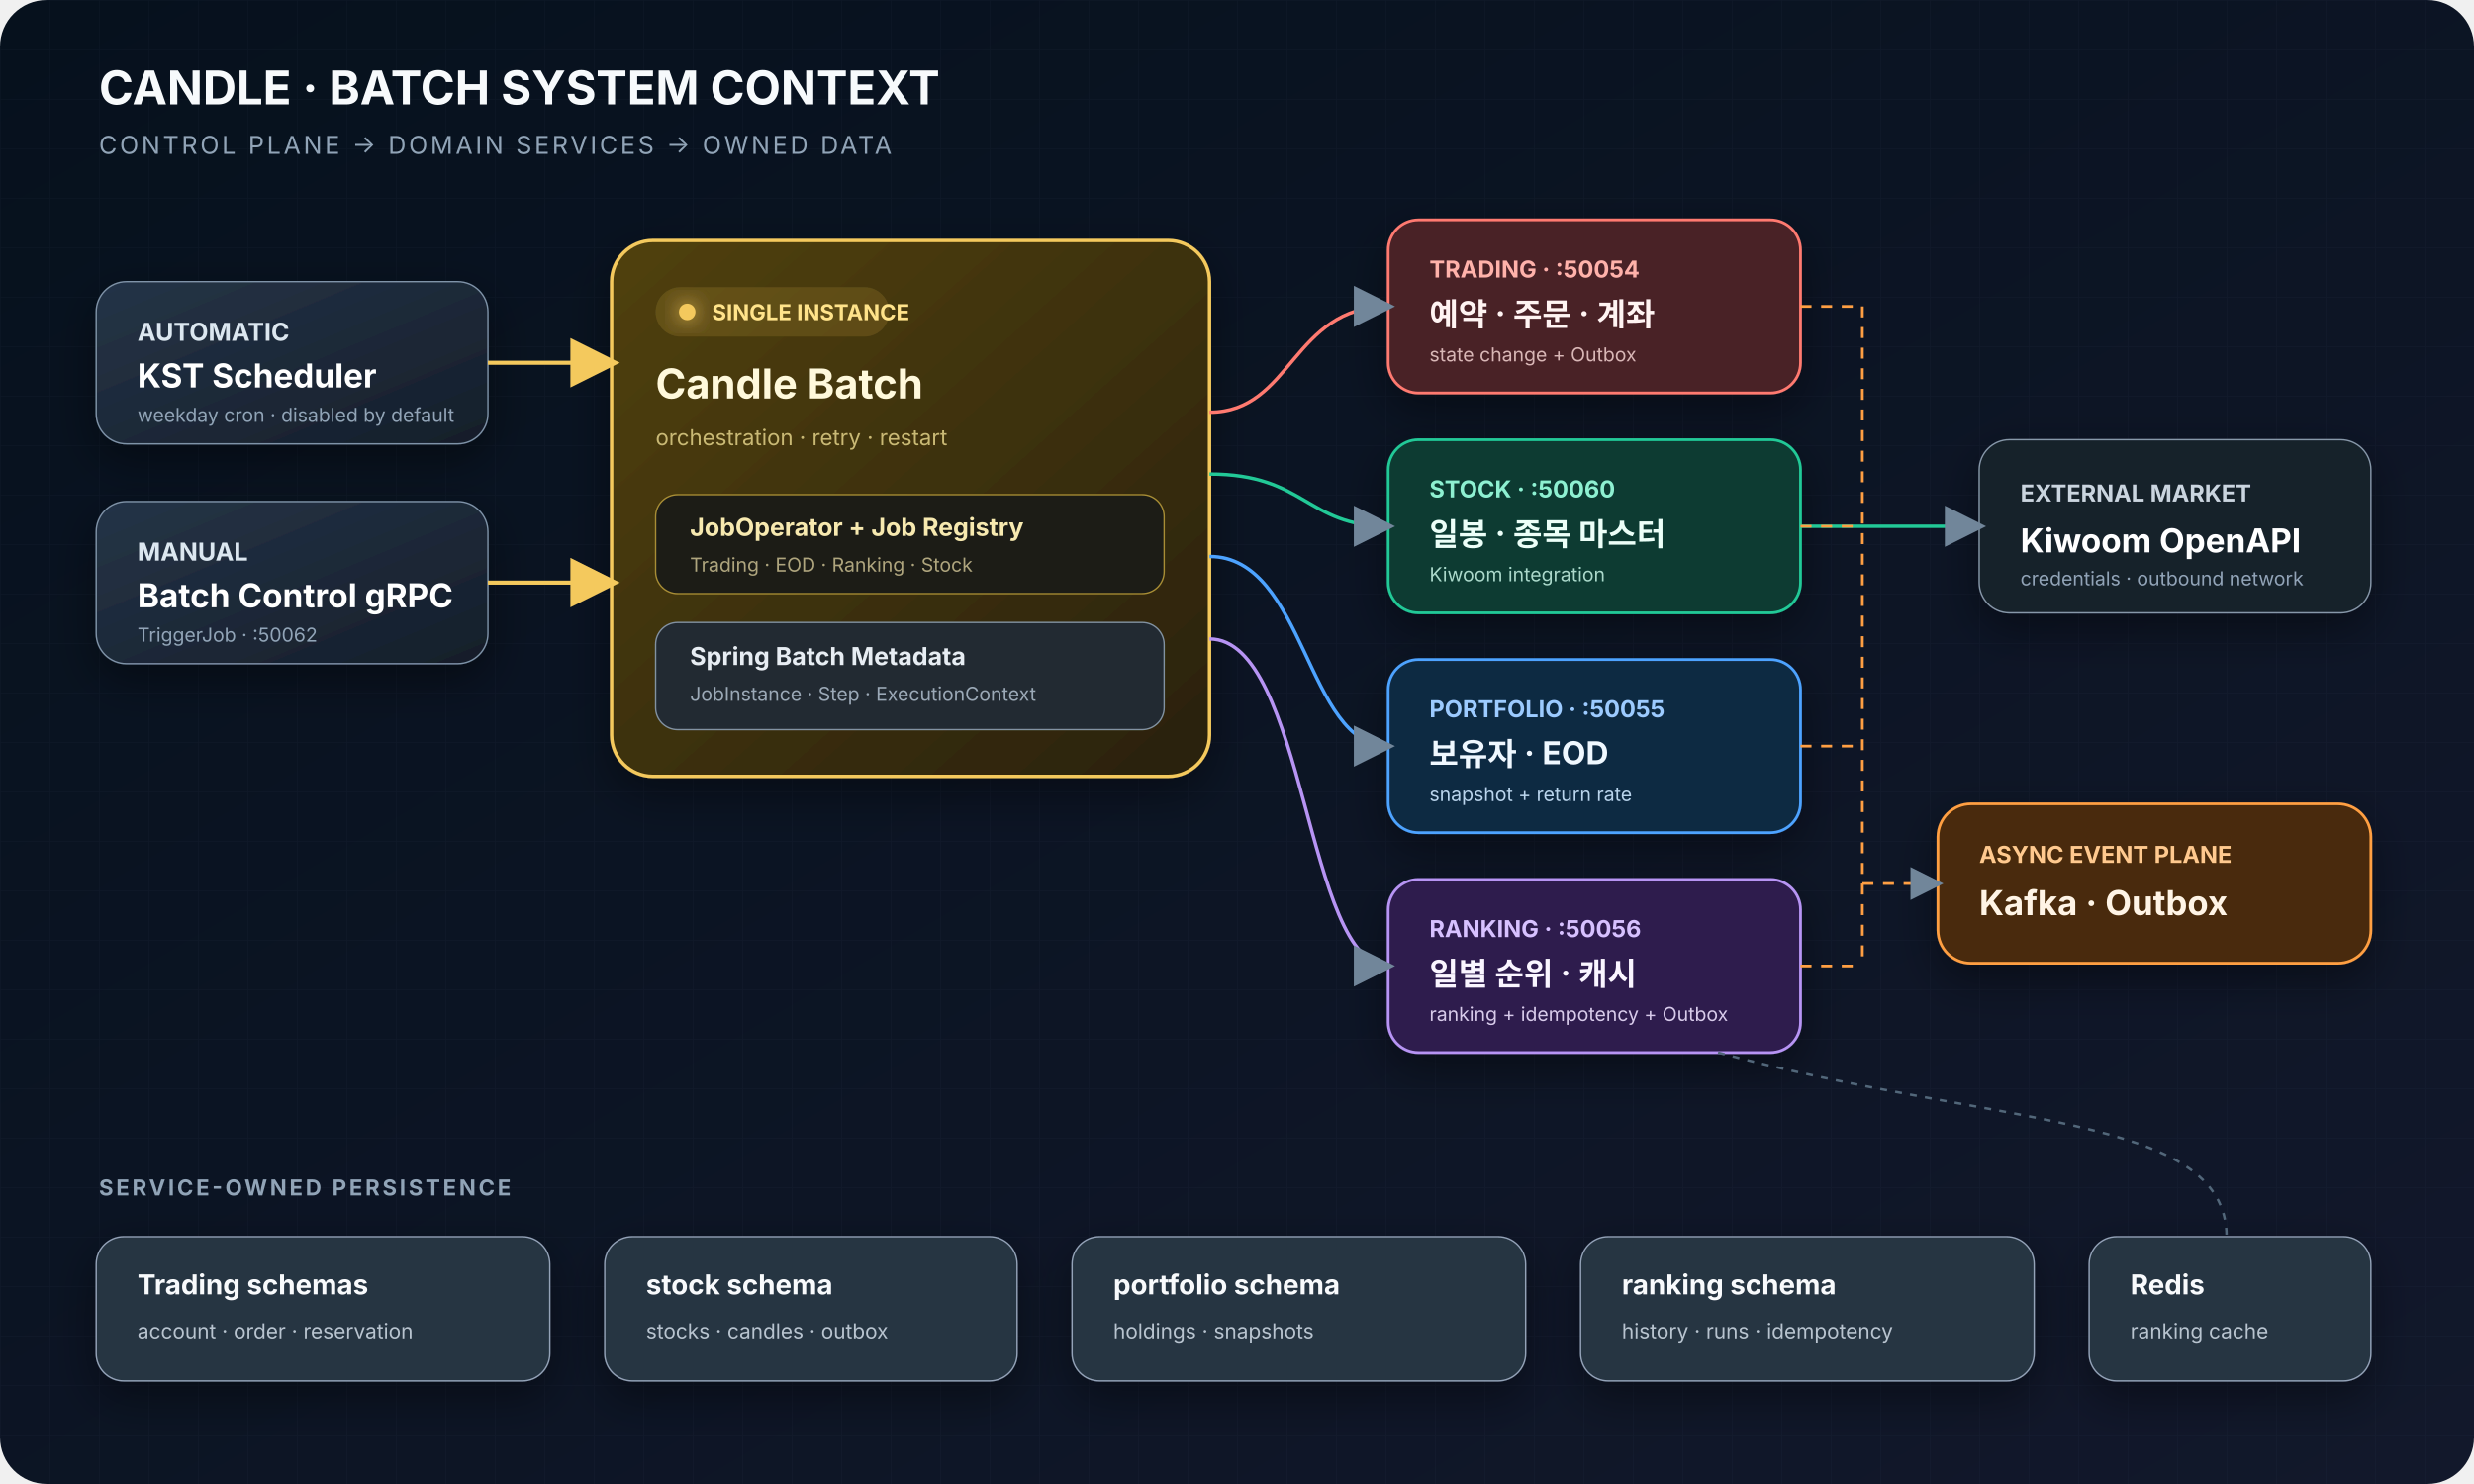
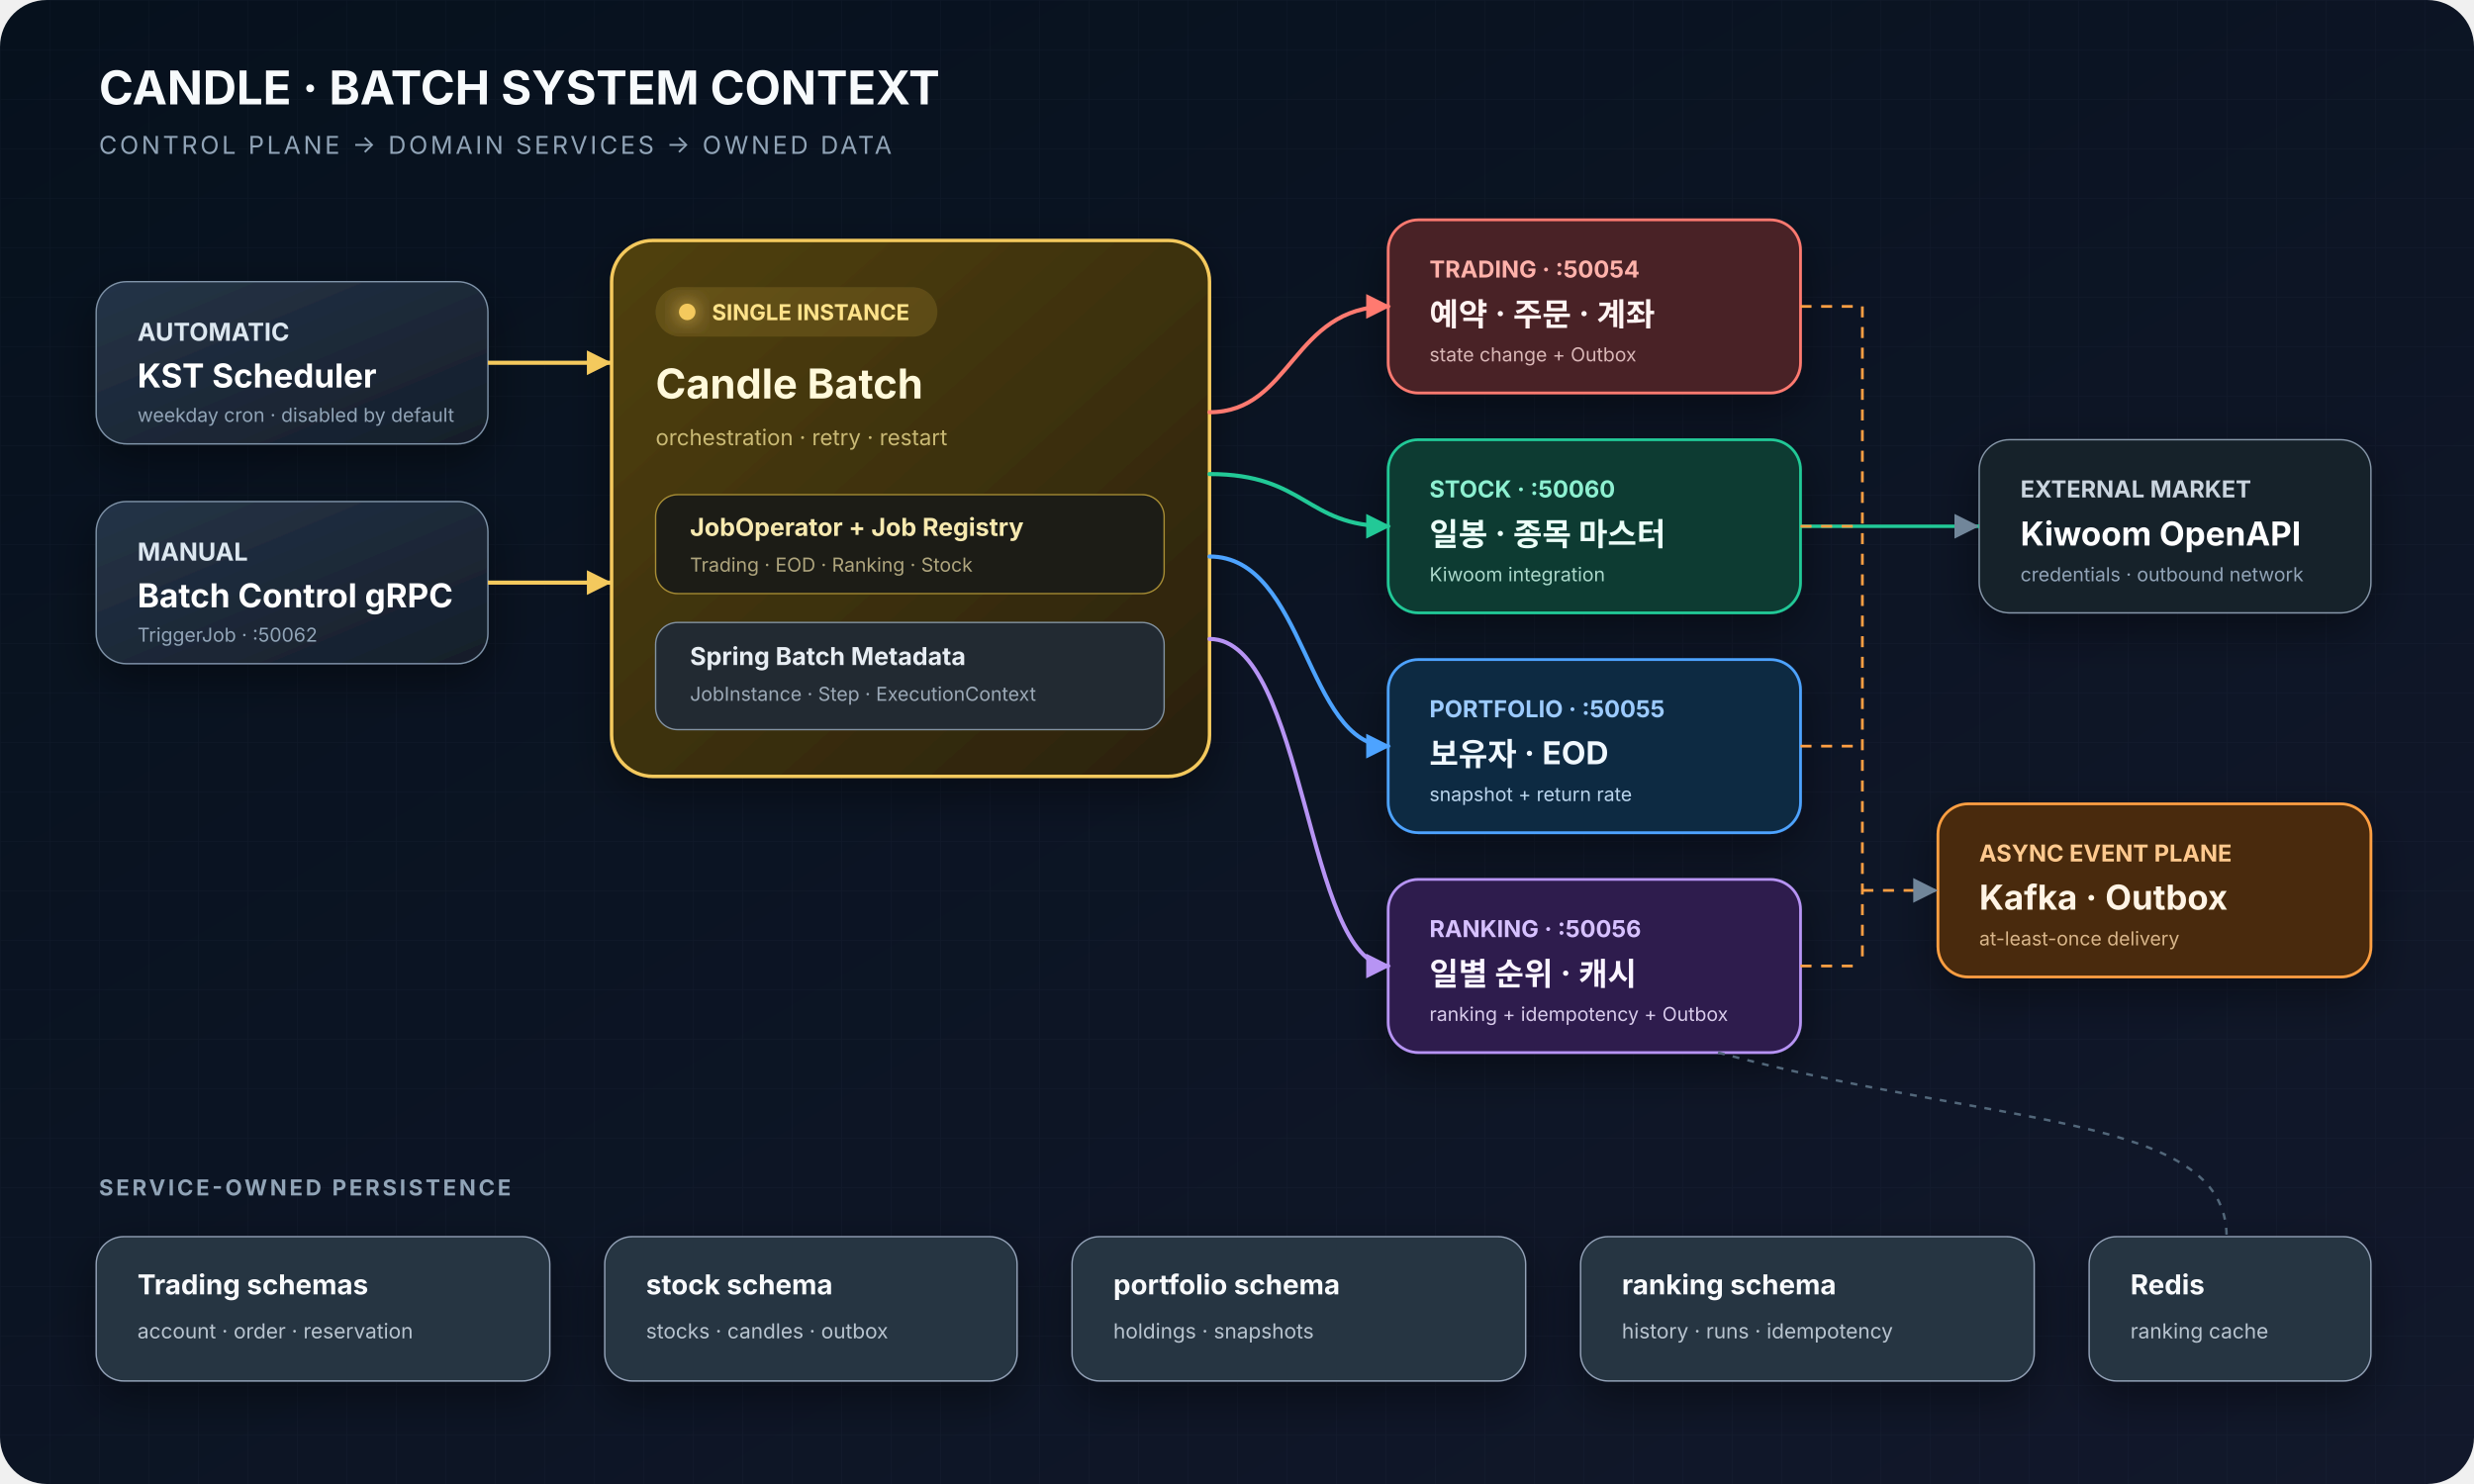
<svg xmlns="http://www.w3.org/2000/svg" width="1800" height="1080" viewBox="0 0 1800 1080" role="img" aria-labelledby="title desc">
  <defs>
    <linearGradient id="bg" x1="0" y1="0" x2="1" y2="1">
      <stop stop-color="#06111D" />
      <stop offset="1" stop-color="#12182B" />
    </linearGradient>
    <linearGradient id="batch" x1="0" y1="0" x2="1" y2="1">
      <stop stop-color="#51410F" />
      <stop offset="1" stop-color="#292109" />
    </linearGradient>
    <linearGradient id="entry" x1="0" y1="0" x2="1" y2="1">
      <stop stop-color="#253447" />
      <stop offset="1" stop-color="#151E2A" />
    </linearGradient>
    <filter id="shadow" x="-30%" y="-30%" width="160%" height="180%">
      <feDropShadow dx="0" dy="12" stdDeviation="16" flood-opacity="0.4" />
    </filter>
    <filter id="glow" x="-80%" y="-80%" width="260%" height="260%">
      <feGaussianBlur stdDeviation="7" result="b" />
      <feMerge>
        <feMergeNode in="b" />
        <feMergeNode in="SourceGraphic" />
      </feMerge>
    </filter>
-     <marker id="arrow" markerWidth="12" markerHeight="12" refX="10" refY="6" orient="auto">
-       <path d="M0 0L12 6L0 12Z" fill="#71869A" />
+     <marker id="arrow" markerUnits="userSpaceOnUse" markerWidth="18" markerHeight="18" refX="18" refY="9" orient="auto">
+       <path d="M0 0L18 9L0 18Z" fill="#71869A" />
    </marker>
-     <marker id="arrowGold" markerWidth="12" markerHeight="12" refX="10" refY="6" orient="auto">
-       <path d="M0 0L12 6L0 12Z" fill="#F4C95D" />
+     <marker id="arrowGold" markerUnits="userSpaceOnUse" markerWidth="18" markerHeight="18" refX="18" refY="9" orient="auto">
+       <path d="M0 0L18 9L0 18Z" fill="#F4C95D" />
+     </marker>
+     <marker id="arrowTrading" markerUnits="userSpaceOnUse" markerWidth="18" markerHeight="18" refX="16" refY="9" orient="auto">
+       <path d="M0 0L18 9L0 18Z" fill="#FF7A70" />
+     </marker>
+     <marker id="arrowStock" markerUnits="userSpaceOnUse" markerWidth="18" markerHeight="18" refX="16" refY="9" orient="auto">
+       <path d="M0 0L18 9L0 18Z" fill="#22C997" />
+     </marker>
+     <marker id="arrowPortfolio" markerUnits="userSpaceOnUse" markerWidth="18" markerHeight="18" refX="16" refY="9" orient="auto">
+       <path d="M0 0L18 9L0 18Z" fill="#4DA3FF" />
+     </marker>
+     <marker id="arrowRanking" markerUnits="userSpaceOnUse" markerWidth="18" markerHeight="18" refX="16" refY="9" orient="auto">
+       <path d="M0 0L18 9L0 18Z" fill="#B794F4" />
    </marker>
    <pattern id="grid" width="36" height="36" patternUnits="userSpaceOnUse">
      <path d="M36 0H0V36" fill="none" stroke="#8CA0B3" stroke-opacity="0.045" />
    </pattern>
  </defs>
  <rect width="1800" height="1080" rx="34" fill="url(#bg)" />
  <rect width="1800" height="1080" rx="34" fill="url(#grid)" />
  <text x="72" y="76" fill="#F7FAFC" font-family="Inter, Pretendard, sans-serif" font-size="34" font-weight="750">CANDLE · BATCH SYSTEM CONTEXT</text>
  <text x="72" y="112" fill="#91A4B7" font-family="Inter, Pretendard, sans-serif" font-size="18" letter-spacing="2">CONTROL PLANE → DOMAIN SERVICES → OWNED DATA</text>
  <g filter="url(#shadow)">
    <rect x="70" y="205" width="285" height="118" rx="22" fill="url(#entry)" stroke="#7F93A8" />
    <text x="100" y="248" fill="#DCE7F0" font-family="Inter, Pretendard, sans-serif" font-size="18" font-weight="700">AUTOMATIC</text>
    <text x="100" y="282" fill="#FFFFFF" font-family="Inter, Pretendard, sans-serif" font-size="24" font-weight="700">KST Scheduler</text>
    <text x="100" y="307" fill="#91A4B7" font-family="Inter, Pretendard, sans-serif" font-size="14">weekday cron · disabled by default</text>
  </g>
  <g filter="url(#shadow)">
    <rect x="70" y="365" width="285" height="118" rx="22" fill="url(#entry)" stroke="#7F93A8" />
    <text x="100" y="408" fill="#DCE7F0" font-family="Inter, Pretendard, sans-serif" font-size="18" font-weight="700">MANUAL</text>
    <text x="100" y="442" fill="#FFFFFF" font-family="Inter, Pretendard, sans-serif" font-size="24" font-weight="700">Batch Control gRPC</text>
    <text x="100" y="467" fill="#91A4B7" font-family="Inter, Pretendard, sans-serif" font-size="14">TriggerJob · :50062</text>
  </g>
  <g filter="url(#shadow)">
    <rect x="445" y="175" width="435" height="390" rx="30" fill="url(#batch)" stroke="#F4C95D" stroke-width="2.5" />
-     <rect x="477" y="209" width="170" height="36" rx="18" fill="#F4C95D" fill-opacity="0.14" />
+     <rect x="477" y="209" width="205" height="36" rx="18" fill="#F4C95D" fill-opacity="0.14" />
    <circle cx="500" cy="227" r="6" fill="#F4C95D" filter="url(#glow)" />
    <text x="518" y="233" fill="#FFE38A" font-family="Inter, Pretendard, sans-serif" font-size="16" font-weight="700">SINGLE INSTANCE</text>
    <text x="477" y="290" fill="#FFF9DB" font-family="Inter, Pretendard, sans-serif" font-size="30" font-weight="750">Candle Batch</text>
    <text x="477" y="324" fill="#C9B974" font-family="Inter, Pretendard, sans-serif" font-size="16">orchestration · retry · restart</text>
    <rect x="477" y="360" width="370" height="72" rx="16" fill="#1C1D18" stroke="#A88D35" />
    <text x="502" y="390" fill="#F7E9AF" font-family="Inter, Pretendard, sans-serif" font-size="18" font-weight="700">JobOperator + Job Registry</text>
    <text x="502" y="416" fill="#AFA57D" font-family="Inter, Pretendard, sans-serif" font-size="14">Trading · EOD · Ranking · Stock</text>
    <rect x="477" y="453" width="370" height="78" rx="16" fill="#242B32" stroke="#8292A2" />
    <text x="502" y="484" fill="#E7EDF3" font-family="Inter, Pretendard, sans-serif" font-size="18" font-weight="700">Spring Batch Metadata</text>
    <text x="502" y="510" fill="#9BA9B7" font-family="Inter, Pretendard, sans-serif" font-size="14">JobInstance · Step · ExecutionContext</text>
  </g>
  <path d="M355 264H445" stroke="#F4C95D" stroke-width="3" marker-end="url(#arrowGold)" />
  <path d="M355 424H445" stroke="#F4C95D" stroke-width="3" marker-end="url(#arrowGold)" />
  <g filter="url(#shadow)">
    <rect x="1010" y="160" width="300" height="126" rx="22" fill="#4A2028" stroke="#FF7A70" stroke-width="2" />
    <text x="1040" y="202" fill="#FFB2AA" font-family="Inter, Pretendard, sans-serif" font-size="17" font-weight="700">TRADING · :50054</text>
    <text x="1040" y="237" fill="#FFF4F2" font-family="Inter, Pretendard, sans-serif" font-size="23" font-weight="700">예약 · 주문 · 계좌</text>
    <text x="1040" y="263" fill="#D8B7B5" font-family="Inter, Pretendard, sans-serif" font-size="14">state change + Outbox</text>
  </g>
  <g filter="url(#shadow)">
    <rect x="1010" y="320" width="300" height="126" rx="22" fill="#073B32" stroke="#22C997" stroke-width="2" />
    <text x="1040" y="362" fill="#8EF0D1" font-family="Inter, Pretendard, sans-serif" font-size="17" font-weight="700">STOCK · :50060</text>
    <text x="1040" y="397" fill="#ECFFF8" font-family="Inter, Pretendard, sans-serif" font-size="23" font-weight="700">일봉 · 종목 마스터</text>
    <text x="1040" y="423" fill="#ACD8CA" font-family="Inter, Pretendard, sans-serif" font-size="14">Kiwoom integration</text>
  </g>
  <g filter="url(#shadow)">
    <rect x="1010" y="480" width="300" height="126" rx="22" fill="#102A43" stroke="#4DA3FF" stroke-width="2" />
    <text x="1040" y="522" fill="#9CCBFF" font-family="Inter, Pretendard, sans-serif" font-size="17" font-weight="700">PORTFOLIO · :50055</text>
    <text x="1040" y="557" fill="#EFF8FF" font-family="Inter, Pretendard, sans-serif" font-size="23" font-weight="700">보유자 · EOD</text>
    <text x="1040" y="583" fill="#B9D5ED" font-family="Inter, Pretendard, sans-serif" font-size="14">snapshot + return rate</text>
  </g>
  <g filter="url(#shadow)">
    <rect x="1010" y="640" width="300" height="126" rx="22" fill="#2D1B4E" stroke="#B794F4" stroke-width="2" />
    <text x="1040" y="682" fill="#D7C1FF" font-family="Inter, Pretendard, sans-serif" font-size="17" font-weight="700">RANKING · :50056</text>
    <text x="1040" y="717" fill="#FAF5FF" font-family="Inter, Pretendard, sans-serif" font-size="23" font-weight="700">일별 순위 · 캐시</text>
    <text x="1040" y="743" fill="#D8CBEA" font-family="Inter, Pretendard, sans-serif" font-size="14">ranking + idempotency + Outbox</text>
  </g>
-   <path d="M880 300C940 300 940 223 1010 223" fill="none" stroke="#FF7A70" stroke-width="2.5" marker-end="url(#arrow)" />
-   <path d="M880 345C950 345 950 383 1010 383" fill="none" stroke="#22C997" stroke-width="2.5" marker-end="url(#arrow)" />
-   <path d="M880 405C950 405 950 543 1010 543" fill="none" stroke="#4DA3FF" stroke-width="2.5" marker-end="url(#arrow)" />
-   <path d="M880 465C950 465 950 703 1010 703" fill="none" stroke="#B794F4" stroke-width="2.5" marker-end="url(#arrow)" />
+   <path d="M880 300C940 300 940 223 1010 223" fill="none" stroke="#FF7A70" stroke-width="3" stroke-linecap="round" marker-end="url(#arrowTrading)" />
+   <path d="M880 345C950 345 950 383 1010 383" fill="none" stroke="#22C997" stroke-width="3" stroke-linecap="round" marker-end="url(#arrowStock)" />
+   <path d="M880 405C950 405 950 543 1010 543" fill="none" stroke="#4DA3FF" stroke-width="3" stroke-linecap="round" marker-end="url(#arrowPortfolio)" />
+   <path d="M880 465C950 465 950 703 1010 703" fill="none" stroke="#B794F4" stroke-width="3" stroke-linecap="round" marker-end="url(#arrowRanking)" />
  <g filter="url(#shadow)">
    <rect x="1440" y="320" width="285" height="126" rx="22" fill="#17212B" stroke="#8798A9" />
-     <text x="1470" y="365" fill="#CAD5DF" font-family="Inter, Pretendard, sans-serif" font-size="17" font-weight="700">EXTERNAL MARKET</text>
-     <text x="1470" y="402" fill="#FFFFFF" font-family="Inter, Pretendard, sans-serif" font-size="24" font-weight="700">Kiwoom OpenAPI</text>
-     <text x="1470" y="426" fill="#91A4B7" font-family="Inter, Pretendard, sans-serif" font-size="14">credentials · outbound network</text>
+     <text x="1470" y="362" fill="#CAD5DF" font-family="Inter, Pretendard, sans-serif" font-size="17" font-weight="700">EXTERNAL MARKET</text>
+     <text x="1470" y="397" fill="#FFFFFF" font-family="Inter, Pretendard, sans-serif" font-size="24" font-weight="700">Kiwoom OpenAPI</text>
+     <text x="1470" y="423" fill="#91A4B7" font-family="Inter, Pretendard, sans-serif" font-size="14">credentials · outbound network</text>
  </g>
  <path d="M1310 383H1440" stroke="#22C997" stroke-width="2.5" marker-end="url(#arrow)" />
  <g filter="url(#shadow)">
-     <rect x="1410" y="585" width="315" height="116" rx="24" fill="#4A2B08" stroke="#FF9F43" stroke-width="2" />
-     <text x="1440" y="628" fill="#FFC98F" font-family="Inter, Pretendard, sans-serif" font-size="17" font-weight="700">ASYNC EVENT PLANE</text>
-     <text x="1440" y="666" fill="#FFF4E6" font-family="Inter, Pretendard, sans-serif" font-size="25" font-weight="700">Kafka · Outbox</text>
+     <rect x="1410" y="585" width="315" height="126" rx="22" fill="#4A2B08" stroke="#FF9F43" stroke-width="2" />
+     <text x="1440" y="627" fill="#FFC98F" font-family="Inter, Pretendard, sans-serif" font-size="17" font-weight="700">ASYNC EVENT PLANE</text>
+     <text x="1440" y="662" fill="#FFF4E6" font-family="Inter, Pretendard, sans-serif" font-size="25" font-weight="700">Kafka · Outbox</text>
+     <text x="1440" y="688" fill="#D8B58C" font-family="Inter, Pretendard, sans-serif" font-size="14">at-least-once delivery</text>
  </g>
  <path d="M1310 223H1355M1310 383H1355M1310 543H1355M1310 703H1355M1355 223V703" fill="none" stroke="#FF9F43" stroke-width="2" stroke-dasharray="8 7" />
-   <path d="M1355 643H1410" fill="none" stroke="#FF9F43" stroke-width="2" stroke-dasharray="8 7" marker-end="url(#arrow)" />
+   <path d="M1355 648H1410" fill="none" stroke="#FF9F43" stroke-width="2" stroke-dasharray="8 7" marker-end="url(#arrow)" />
  <text x="72" y="870" fill="#91A4B7" font-family="Inter, Pretendard, sans-serif" font-size="16" font-weight="700" letter-spacing="2">SERVICE-OWNED PERSISTENCE</text>
  <g filter="url(#shadow)">
    <rect x="70" y="900" width="330" height="105" rx="20" fill="#263442" stroke="#94A3B8" />
    <text x="100" y="942" fill="#F8FAFC" font-family="Inter, Pretendard, sans-serif" font-size="20" font-weight="700">Trading schemas</text>
    <text x="100" y="974" fill="#B8C4CF" font-family="Inter, Pretendard, sans-serif" font-size="15">account · order · reservation</text>
  </g>
  <g filter="url(#shadow)">
    <rect x="440" y="900" width="300" height="105" rx="20" fill="#263442" stroke="#94A3B8" />
    <text x="470" y="942" fill="#F8FAFC" font-family="Inter, Pretendard, sans-serif" font-size="20" font-weight="700">stock schema</text>
    <text x="470" y="974" fill="#B8C4CF" font-family="Inter, Pretendard, sans-serif" font-size="15">stocks · candles · outbox</text>
  </g>
  <g filter="url(#shadow)">
    <rect x="780" y="900" width="330" height="105" rx="20" fill="#263442" stroke="#94A3B8" />
    <text x="810" y="942" fill="#F8FAFC" font-family="Inter, Pretendard, sans-serif" font-size="20" font-weight="700">portfolio schema</text>
    <text x="810" y="974" fill="#B8C4CF" font-family="Inter, Pretendard, sans-serif" font-size="15">holdings · snapshots</text>
  </g>
  <g filter="url(#shadow)">
    <rect x="1150" y="900" width="330" height="105" rx="20" fill="#263442" stroke="#94A3B8" />
    <text x="1180" y="942" fill="#F8FAFC" font-family="Inter, Pretendard, sans-serif" font-size="20" font-weight="700">ranking schema</text>
    <text x="1180" y="974" fill="#B8C4CF" font-family="Inter, Pretendard, sans-serif" font-size="15">history · runs · idempotency</text>
  </g>
  <g filter="url(#shadow)">
    <rect x="1520" y="900" width="205" height="105" rx="20" fill="#263442" stroke="#94A3B8" />
    <text x="1550" y="942" fill="#F8FAFC" font-family="Inter, Pretendard, sans-serif" font-size="20" font-weight="700">Redis</text>
    <text x="1550" y="974" fill="#B8C4CF" font-family="Inter, Pretendard, sans-serif" font-size="15">ranking cache</text>
  </g>
  <path d="M1250 766C1450 820 1620 810 1620 900" fill="none" stroke="#52677A" stroke-width="1.8" stroke-dasharray="5 6" />
</svg>
